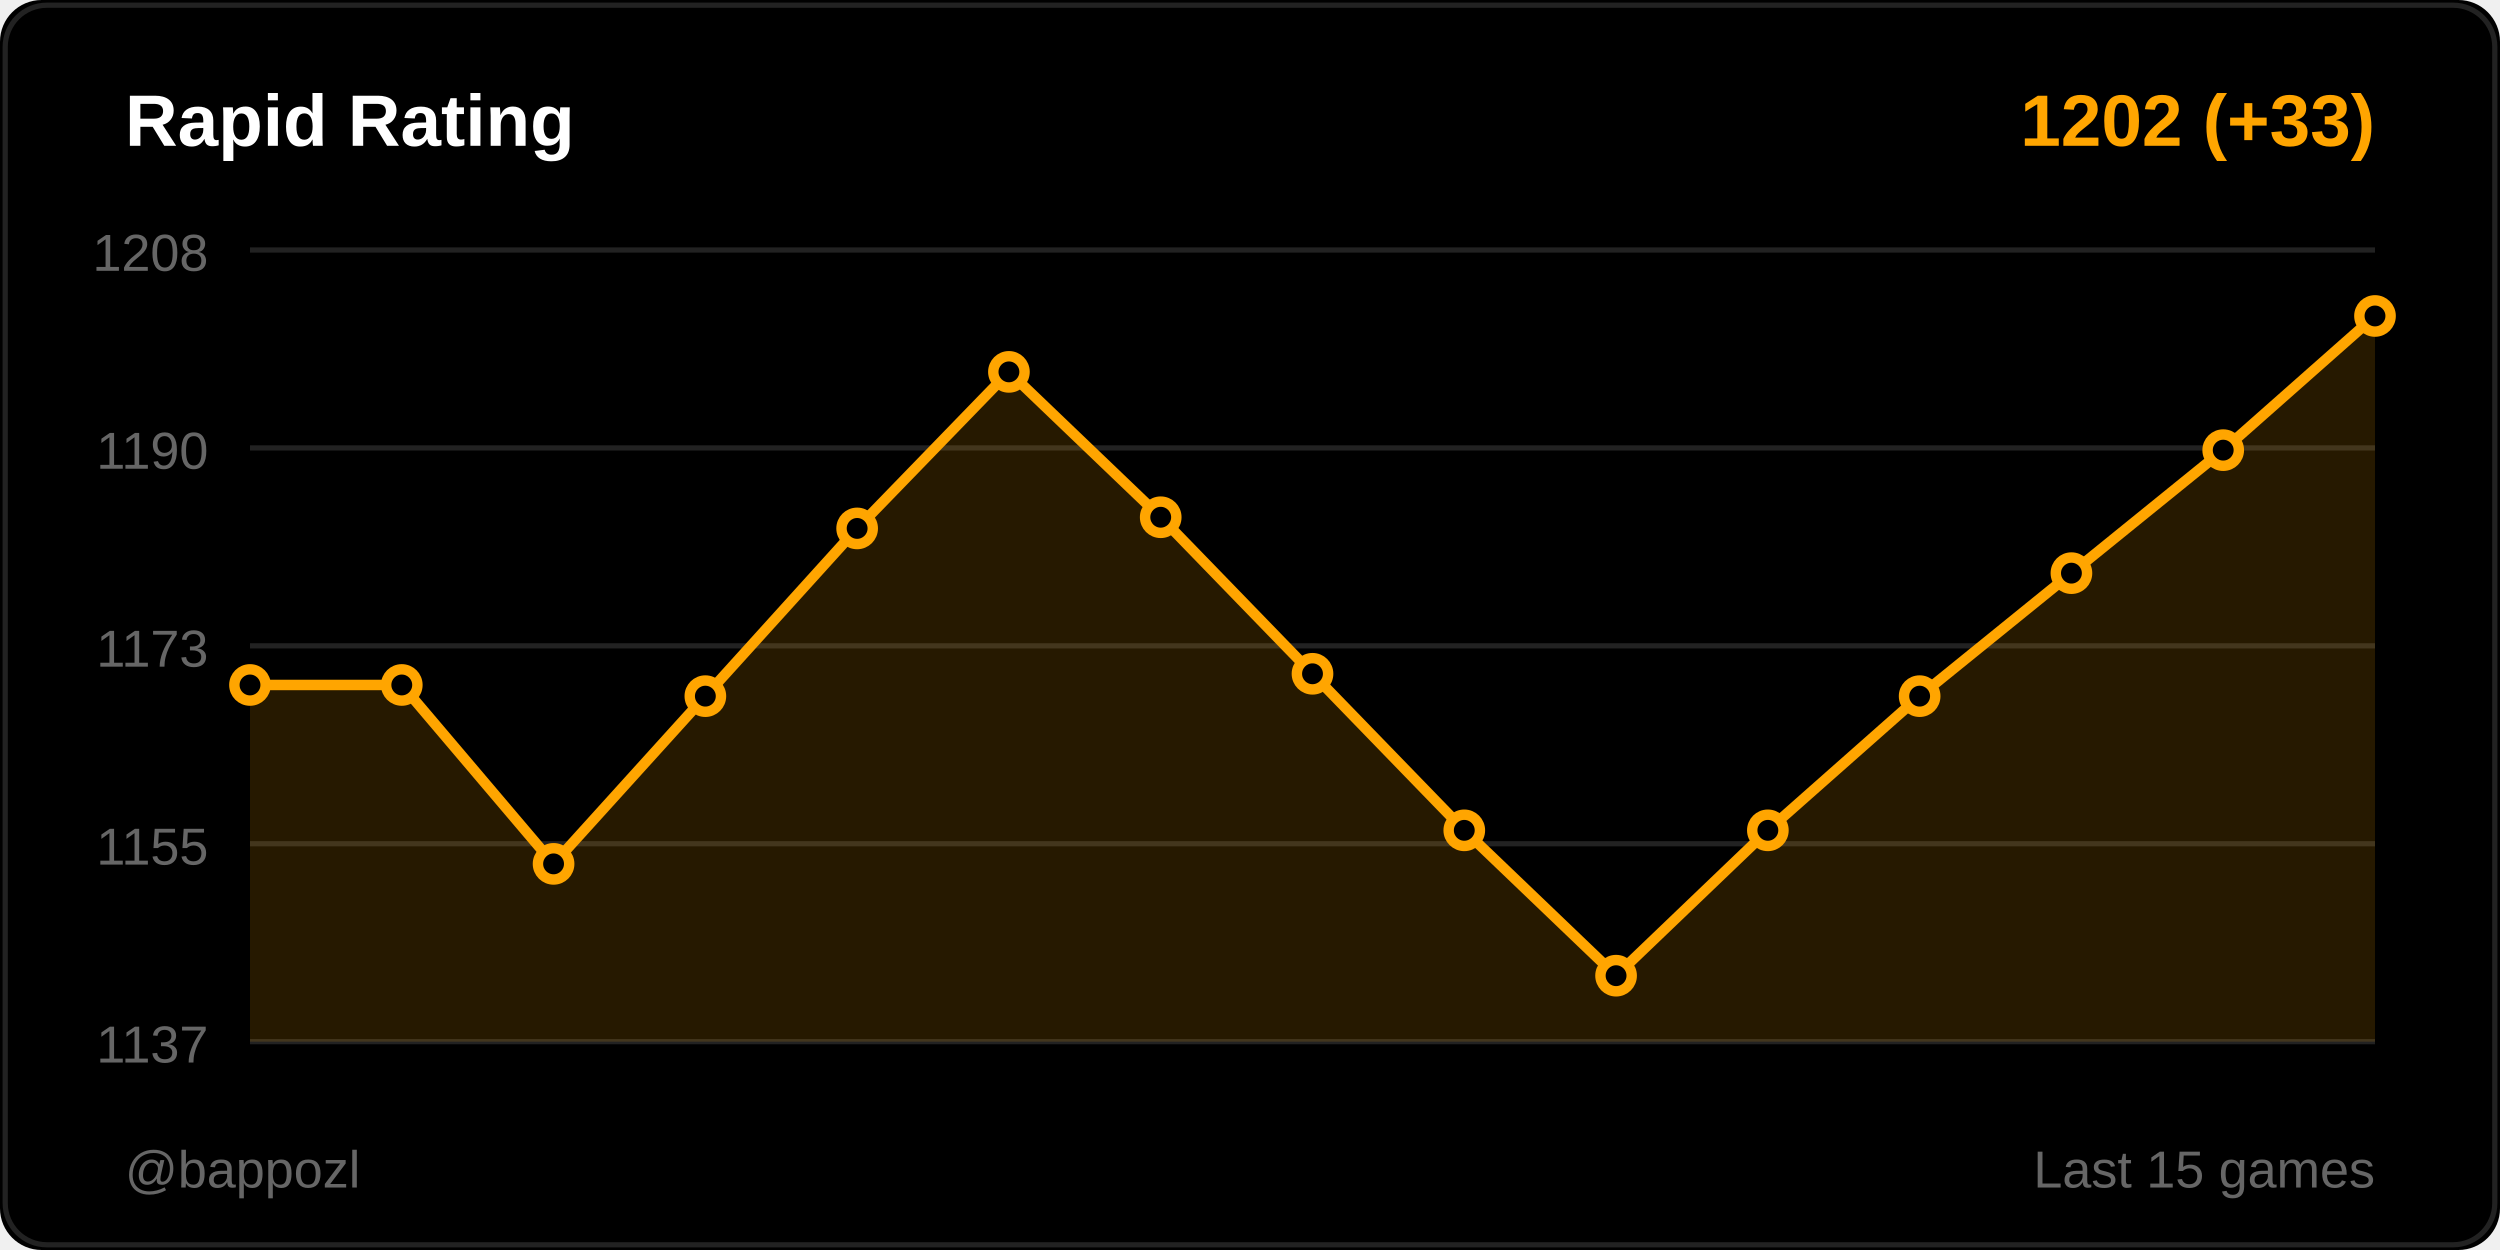
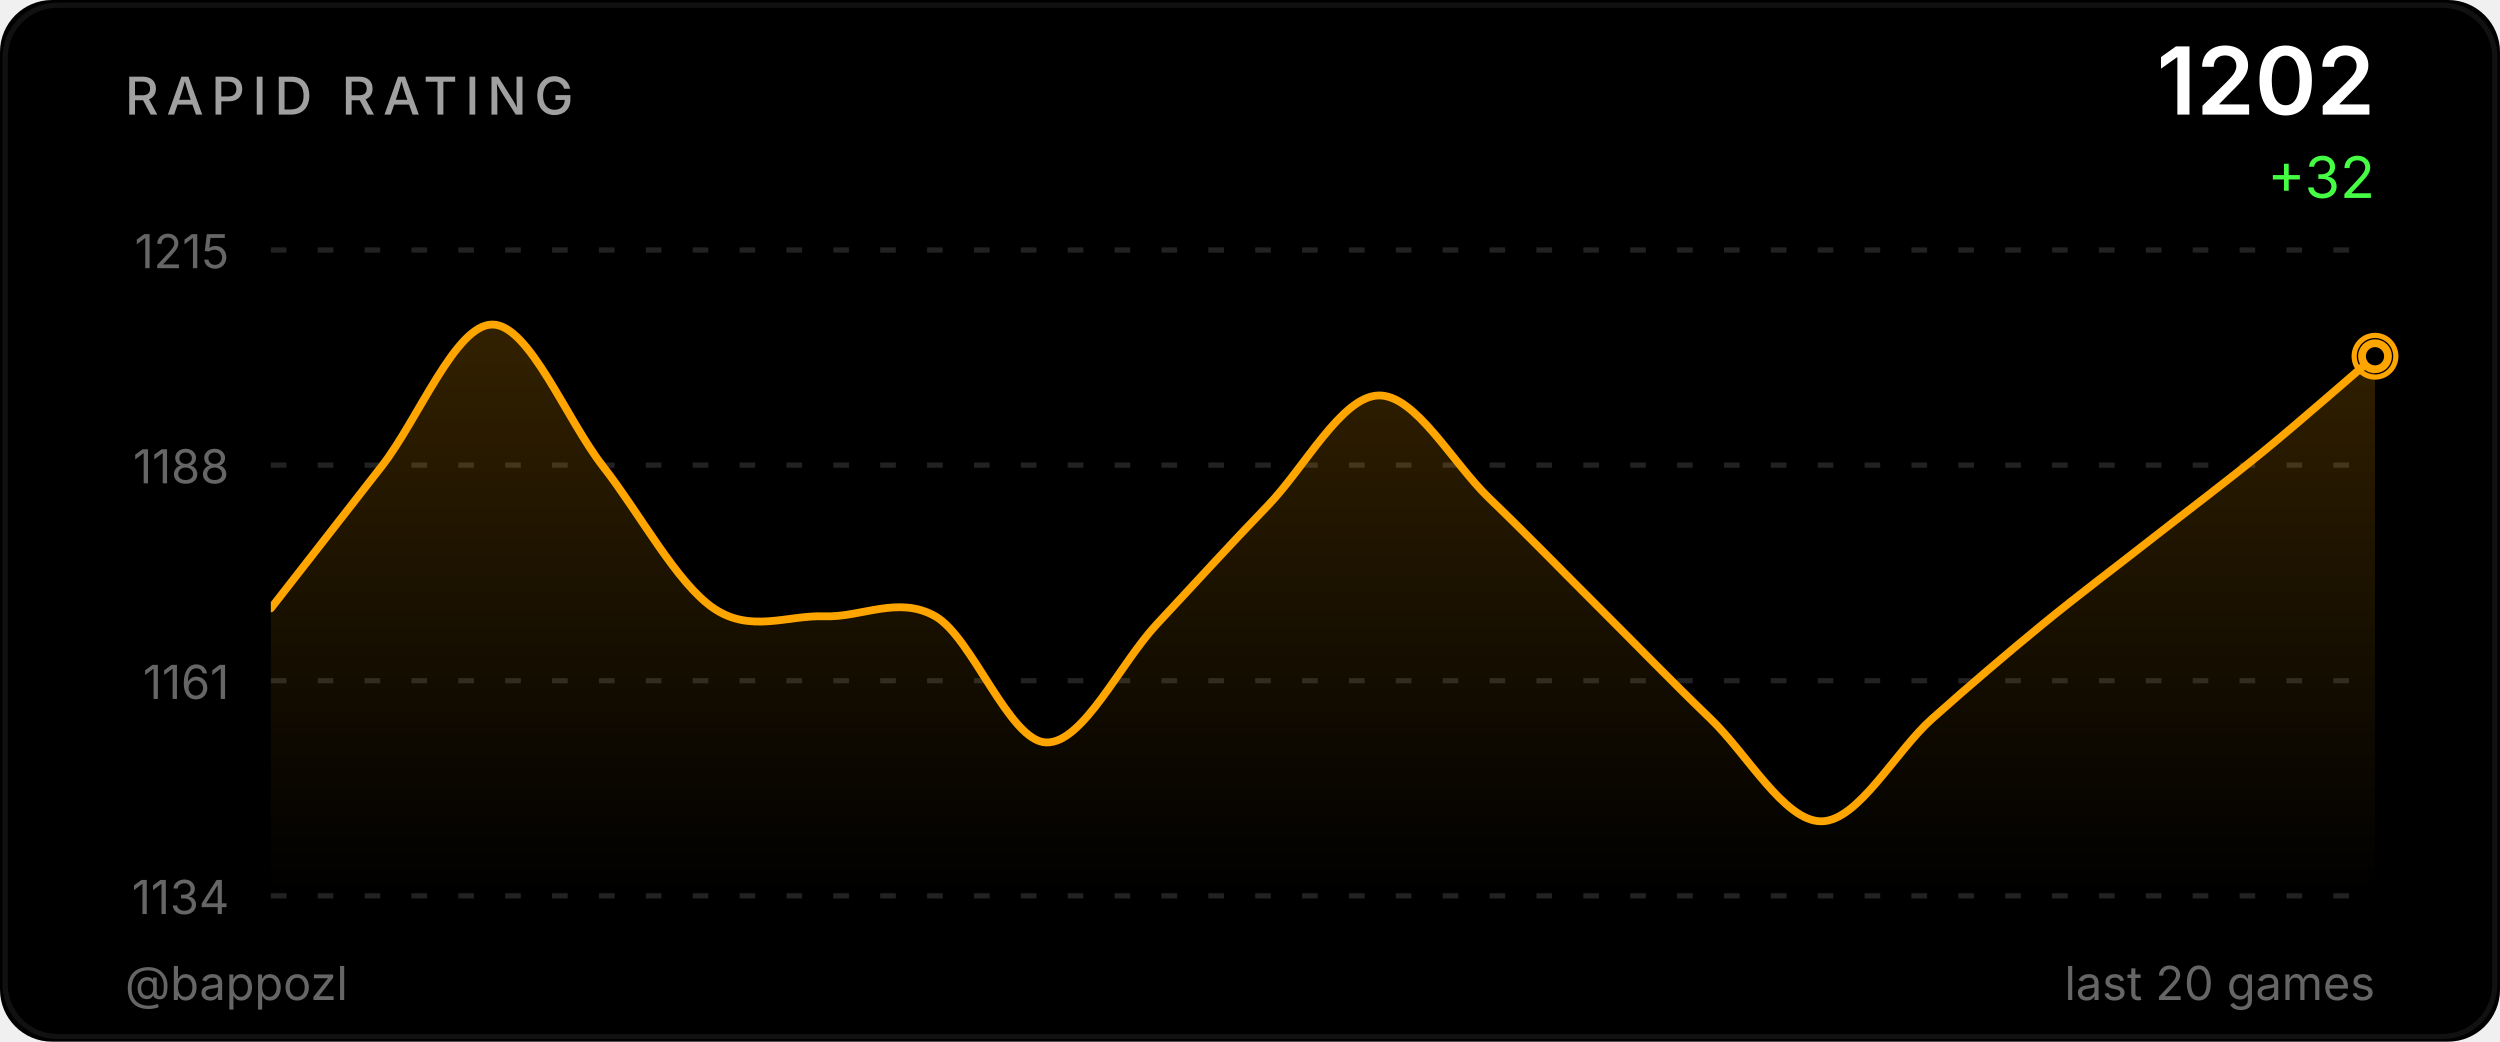
- <svg xmlns="http://www.w3.org/2000/svg" width="480" height="240">
-   <rect width="480" height="240" fill="#000000" rx="8" />
-   <rect x="1" y="1" width="478" height="238" fill="none" stroke="#222222" rx="8" />
-   <text x="24" y="28" fill="#ffffff" font-size="14" font-weight="600" font-family="Segoe UI, Arial, sans-serif">
-     Rapid Rating
-   </text>
-   <text x="456" y="28" fill="#ffa500" font-size="14" font-weight="600" font-family="Segoe UI, Arial, sans-serif" text-anchor="end">
-     1202 (+33)
-   </text>
-   <line x1="48" y1="48" x2="456" y2="48" stroke="#222222" stroke-width="1" />
-   <text x="40" y="52" fill="#666666" font-size="10" font-family="Segoe UI, Arial, sans-serif" text-anchor="end">1208</text>
-   <line x1="48" y1="86" x2="456" y2="86" stroke="#222222" stroke-width="1" />
-   <text x="40" y="90" fill="#666666" font-size="10" font-family="Segoe UI, Arial, sans-serif" text-anchor="end">1190</text>
-   <line x1="48" y1="124" x2="456" y2="124" stroke="#222222" stroke-width="1" />
-   <text x="40" y="128" fill="#666666" font-size="10" font-family="Segoe UI, Arial, sans-serif" text-anchor="end">1173</text>
-   <line x1="48" y1="162" x2="456" y2="162" stroke="#222222" stroke-width="1" />
-   <text x="40" y="166" fill="#666666" font-size="10" font-family="Segoe UI, Arial, sans-serif" text-anchor="end">1155</text>
-   <line x1="48" y1="200" x2="456" y2="200" stroke="#222222" stroke-width="1" />
-   <text x="40" y="204" fill="#666666" font-size="10" font-family="Segoe UI, Arial, sans-serif" text-anchor="end">1137</text>
-   <polygon points="48,200 48,131.514 77.143,131.514 106.286,165.864 135.429,133.661 164.571,101.458 193.714,71.401 222.857,99.311 252,129.367 281.143,159.424 310.286,187.333 339.429,159.424 368.571,133.661 397.714,110.045 426.857,86.429 456,60.667 456,200" fill="#ffa500" opacity="0.15" />
-   <polyline points="48,131.514 77.143,131.514 106.286,165.864 135.429,133.661 164.571,101.458 193.714,71.401 222.857,99.311 252,129.367 281.143,159.424 310.286,187.333 339.429,159.424 368.571,133.661 397.714,110.045 426.857,86.429 456,60.667" fill="none" stroke="#ffa500" stroke-width="2" stroke-linecap="round" stroke-linejoin="round" />
-   <circle cx="48" cy="131.514" r="3" fill="#000000" stroke="#ffa500" stroke-width="2" />
-   <circle cx="77.143" cy="131.514" r="3" fill="#000000" stroke="#ffa500" stroke-width="2" />
-   <circle cx="106.286" cy="165.864" r="3" fill="#000000" stroke="#ffa500" stroke-width="2" />
-   <circle cx="135.429" cy="133.661" r="3" fill="#000000" stroke="#ffa500" stroke-width="2" />
-   <circle cx="164.571" cy="101.458" r="3" fill="#000000" stroke="#ffa500" stroke-width="2" />
-   <circle cx="193.714" cy="71.401" r="3" fill="#000000" stroke="#ffa500" stroke-width="2" />
-   <circle cx="222.857" cy="99.311" r="3" fill="#000000" stroke="#ffa500" stroke-width="2" />
-   <circle cx="252" cy="129.367" r="3" fill="#000000" stroke="#ffa500" stroke-width="2" />
-   <circle cx="281.143" cy="159.424" r="3" fill="#000000" stroke="#ffa500" stroke-width="2" />
-   <circle cx="310.286" cy="187.333" r="3" fill="#000000" stroke="#ffa500" stroke-width="2" />
-   <circle cx="339.429" cy="159.424" r="3" fill="#000000" stroke="#ffa500" stroke-width="2" />
-   <circle cx="368.571" cy="133.661" r="3" fill="#000000" stroke="#ffa500" stroke-width="2" />
-   <circle cx="397.714" cy="110.045" r="3" fill="#000000" stroke="#ffa500" stroke-width="2" />
-   <circle cx="426.857" cy="86.429" r="3" fill="#000000" stroke="#ffa500" stroke-width="2" />
-   <circle cx="456" cy="60.667" r="3" fill="#000000" stroke="#ffa500" stroke-width="2" />
-   <text x="24" y="228" fill="#666666" font-size="10" font-family="Segoe UI, Arial, sans-serif">
-     @bappozl
-   </text>
-   <text x="456" y="228" fill="#666666" font-size="10" font-family="Segoe UI, Arial, sans-serif" text-anchor="end">
-     Last 15 games
-   </text>
+ <svg xmlns="http://www.w3.org/2000/svg" width="480" height="200" viewBox="0 0 480 200">
+   <defs>
+     <linearGradient id="ag" x1="0" y1="0" x2="0" y2="1">
+       <stop offset="0%" stop-color="#ffa500" stop-opacity="0.2" />
+       <stop offset="100%" stop-color="#ffa500" stop-opacity="0" />
+     </linearGradient>
+     <clipPath id="cc">
+       <rect x="52" y="48" width="404" height="124" />
+     </clipPath>
+   </defs>
+   <style>@keyframes p{0%,100%{r:4;opacity:.5}50%{r:9;opacity:0}}.pr{animation:p 2.5s ease-in-out infinite}</style>
+   <rect width="480" height="200" fill="#000000" rx="10" />
+   <rect x="1" y="1" width="478" height="198" fill="none" stroke="#222222" rx="10" stroke-opacity="0.5" />
+   <text x="24" y="22" fill="#a0a0a0" font-size="10" font-weight="500" font-family="-apple-system,BlinkMacSystemFont,'Segoe UI',sans-serif" letter-spacing="1.5">RAPID RATING</text>
+   <text x="456" y="22" fill="#ffffff" font-size="18" font-weight="600" font-family="-apple-system,BlinkMacSystemFont,'Segoe UI',sans-serif" text-anchor="end">1202</text>
+   <text x="456" y="38" fill="#44ff44" font-size="11" font-family="-apple-system,BlinkMacSystemFont,'Segoe UI',sans-serif" text-anchor="end">+32</text>
+   <line x1="52" y1="48.0" x2="456" y2="48.0" stroke="#222222" stroke-width="1" stroke-dasharray="3,6" />
+   <text x="44" y="51.5" fill="#666666" font-size="9" font-family="-apple-system,BlinkMacSystemFont,'Segoe UI',sans-serif" text-anchor="end">1215</text>
+   <line x1="52" y1="89.3" x2="456" y2="89.3" stroke="#222222" stroke-width="1" stroke-dasharray="3,6" />
+   <text x="44" y="92.8" fill="#666666" font-size="9" font-family="-apple-system,BlinkMacSystemFont,'Segoe UI',sans-serif" text-anchor="end">1188</text>
+   <line x1="52" y1="130.7" x2="456" y2="130.7" stroke="#222222" stroke-width="1" stroke-dasharray="3,6" />
+   <text x="44" y="134.2" fill="#666666" font-size="9" font-family="-apple-system,BlinkMacSystemFont,'Segoe UI',sans-serif" text-anchor="end">1161</text>
+   <line x1="52" y1="172.0" x2="456" y2="172.0" stroke="#222222" stroke-width="1" stroke-dasharray="3,6" />
+   <text x="44" y="175.5" fill="#666666" font-size="9" font-family="-apple-system,BlinkMacSystemFont,'Segoe UI',sans-serif" text-anchor="end">1134</text>
+   <path d="M 52.00 116.81 C 55.54 112.27 66.18 98.64 73.26 89.56 C 80.35 80.48 87.44 62.31 94.53 62.31 C 101.61 62.31 108.70 80.48 115.79 89.56 C 122.88 98.64 129.96 112.02 137.05 116.81 C 144.14 121.61 151.23 118.07 158.32 118.33 C 165.40 118.58 172.49 114.29 179.58 118.33 C 186.67 122.36 193.75 142.30 200.84 142.55 C 207.93 142.80 215.02 127.41 222.11 119.84 C 229.19 112.27 236.28 104.45 243.37 97.13 C 250.46 89.81 257.54 76.19 264.63 75.93 C 271.72 75.68 278.81 88.80 285.89 95.62 C 292.98 102.43 300.07 109.75 307.16 116.81 C 314.25 123.88 321.33 131.20 328.42 138.01 C 335.51 144.82 342.60 157.69 349.68 157.69 C 356.77 157.69 363.86 144.32 370.95 138.01 C 378.04 131.70 385.12 125.65 392.21 119.84 C 399.30 114.04 406.39 108.74 413.47 103.19 C 420.56 97.64 427.65 92.34 434.74 86.53 C 441.82 80.73 452.46 71.39 456.00 68.36 L 456.00,172.00 L 52.00,172.00 Z" fill="url(#ag)" clip-path="url(#cc)" />
+   <path d="M 52.00 116.81 C 55.54 112.27 66.18 98.64 73.26 89.56 C 80.35 80.48 87.44 62.31 94.53 62.31 C 101.61 62.31 108.70 80.48 115.79 89.56 C 122.88 98.64 129.96 112.02 137.05 116.81 C 144.14 121.61 151.23 118.07 158.32 118.33 C 165.40 118.58 172.49 114.29 179.58 118.33 C 186.67 122.36 193.75 142.30 200.84 142.55 C 207.93 142.80 215.02 127.41 222.11 119.84 C 229.19 112.27 236.28 104.45 243.37 97.13 C 250.46 89.81 257.54 76.19 264.63 75.93 C 271.72 75.68 278.81 88.80 285.89 95.62 C 292.98 102.43 300.07 109.75 307.16 116.81 C 314.25 123.88 321.33 131.20 328.42 138.01 C 335.51 144.82 342.60 157.69 349.68 157.69 C 356.77 157.69 363.86 144.32 370.95 138.01 C 378.04 131.70 385.12 125.65 392.21 119.84 C 399.30 114.04 406.39 108.74 413.47 103.19 C 420.56 97.64 427.65 92.34 434.74 86.53 C 441.82 80.73 452.46 71.39 456.00 68.36" fill="none" stroke="#ffa500" stroke-width="1.5" stroke-linecap="round" stroke-linejoin="round" clip-path="url(#cc)" />
+   <circle cx="456.0" cy="68.4" r="4" fill="none" stroke="#ffa500" stroke-width="1" class="pr" />
+   <circle cx="456.0" cy="68.4" r="2.5" fill="#000000" stroke="#ffa500" stroke-width="1.5" />
+   <text x="24" y="192" fill="#666666" font-size="9" font-family="-apple-system,BlinkMacSystemFont,'Segoe UI',sans-serif">@bappozl</text>
+   <text x="456" y="192" fill="#666666" font-size="9" font-family="-apple-system,BlinkMacSystemFont,'Segoe UI',sans-serif" text-anchor="end">last 20 games</text>
</svg>
